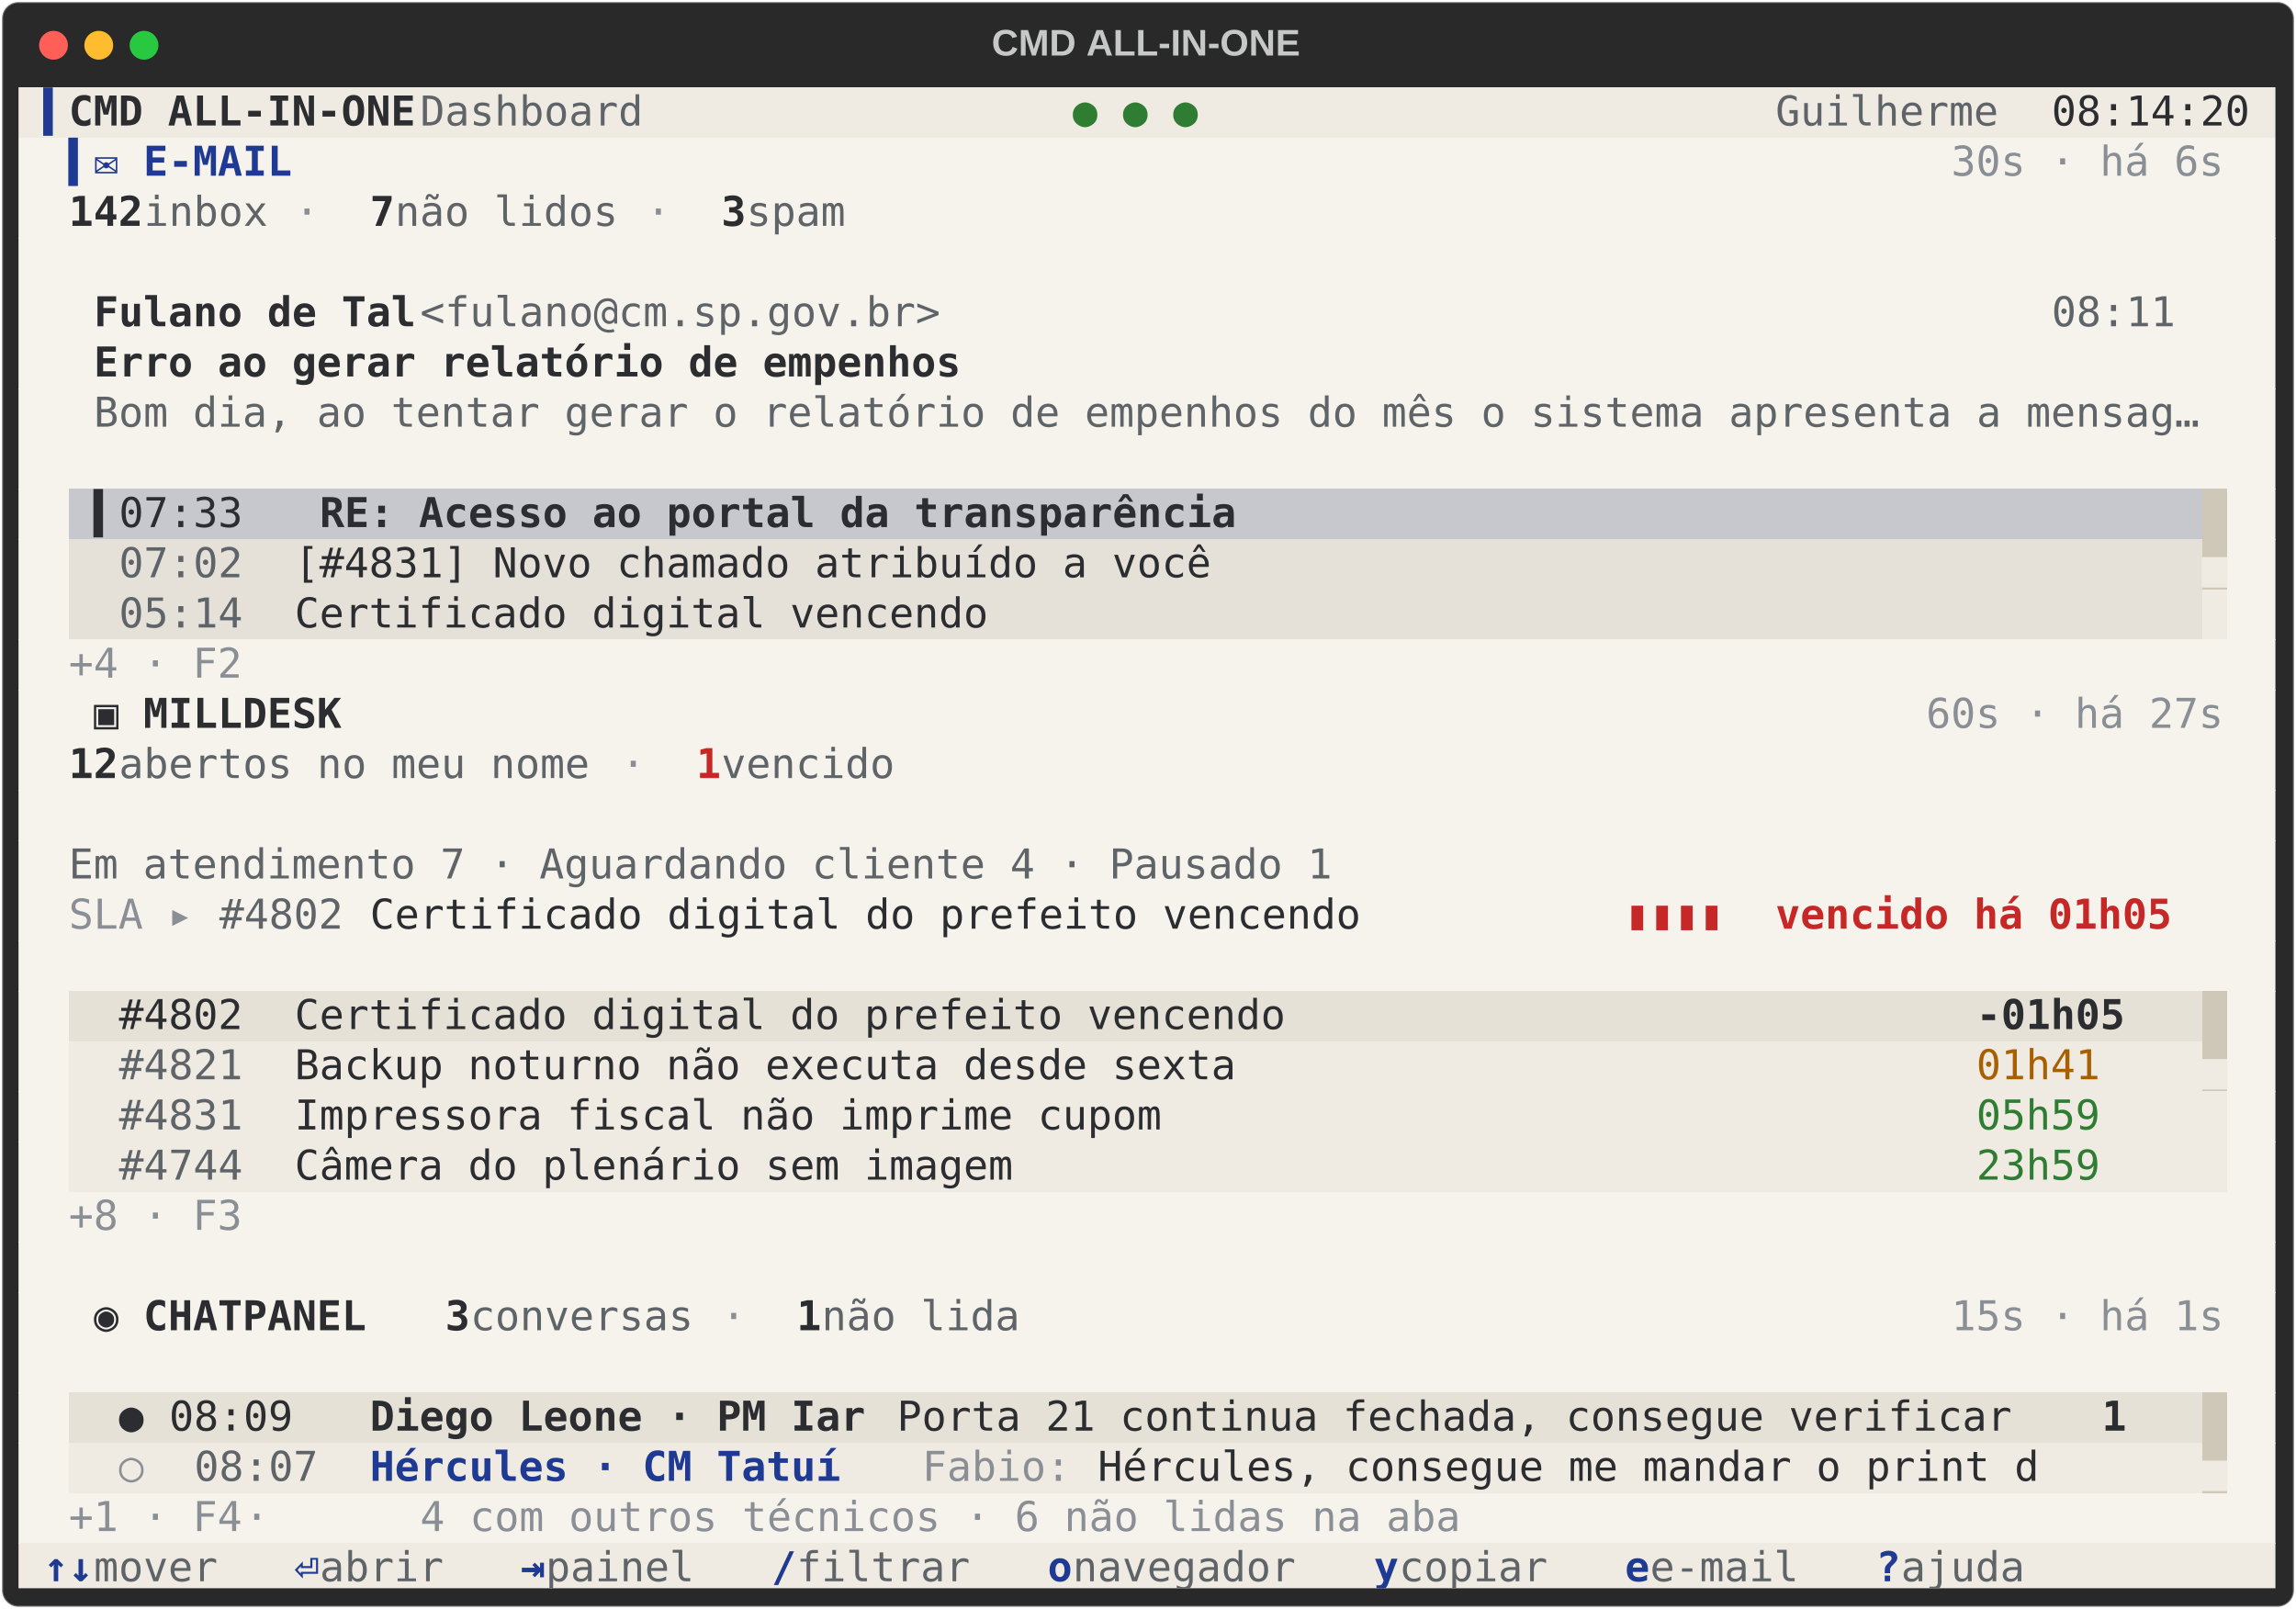
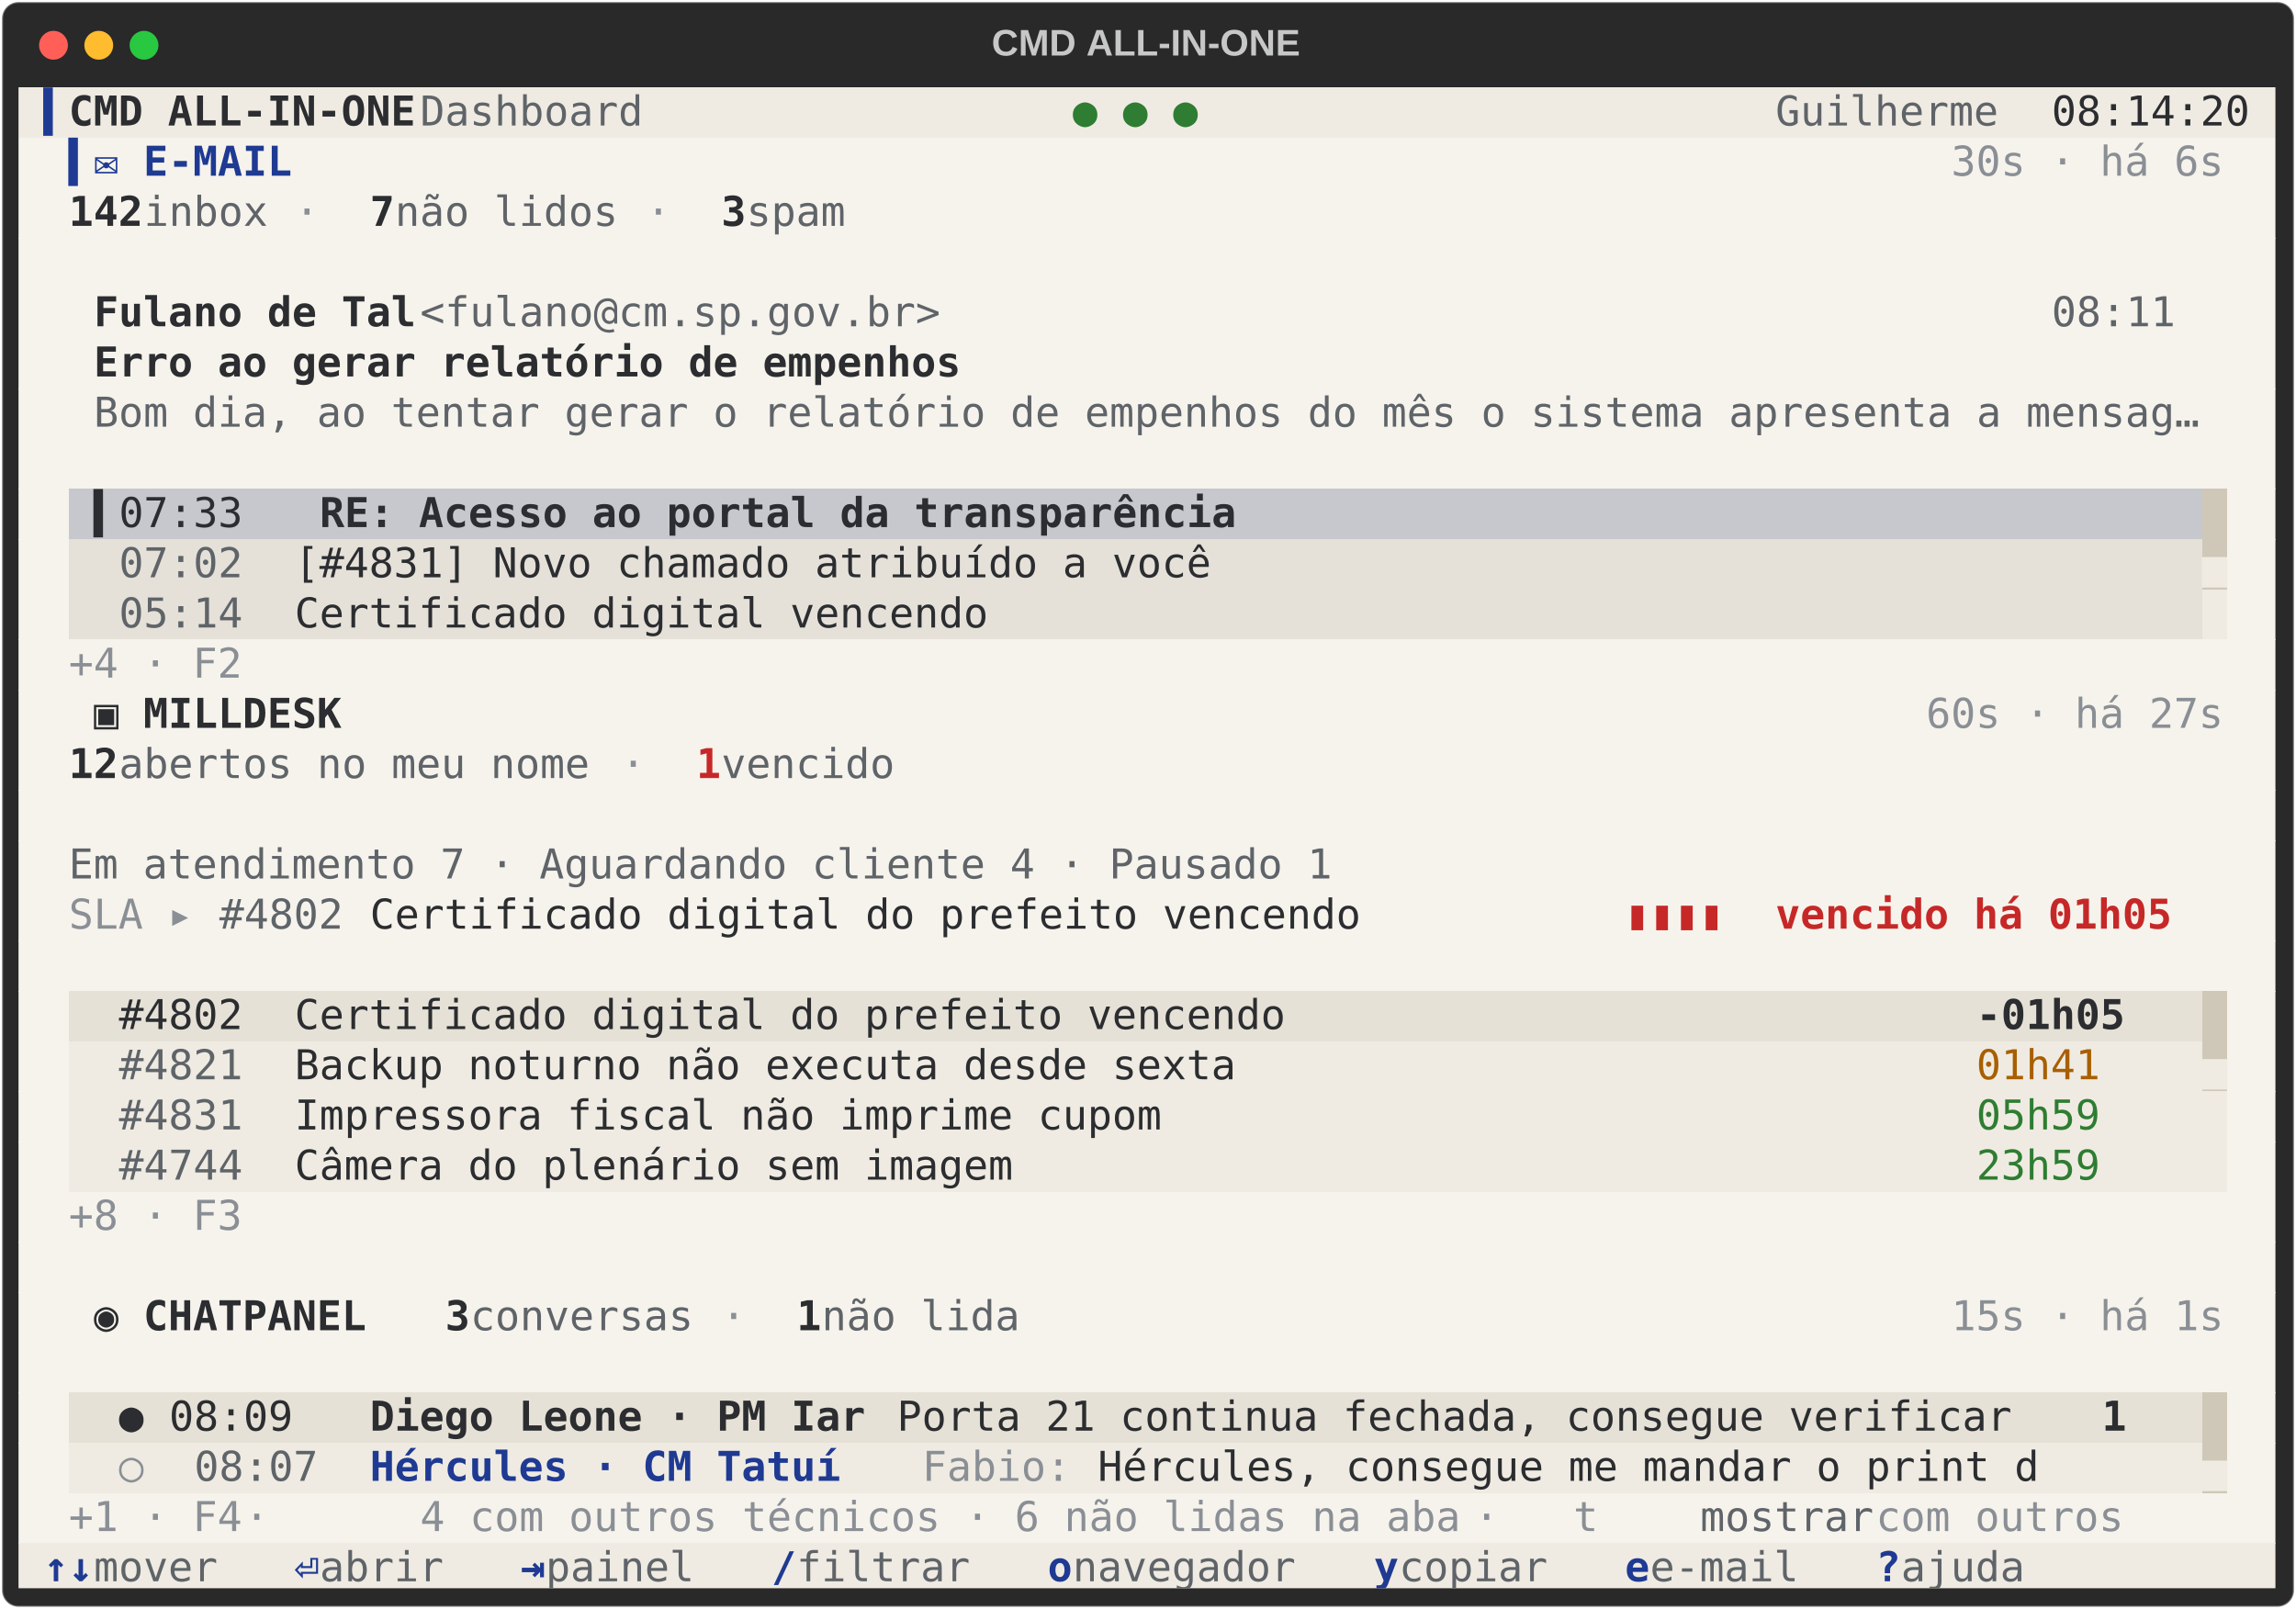
<svg xmlns="http://www.w3.org/2000/svg" class="rich-terminal" viewBox="0 0 1116 782.0">
  <style>

    @font-face {
        font-family: "Fira Code";
        src: local("FiraCode-Regular"),
                url("https://cdnjs.cloudflare.com/ajax/libs/firacode/6.2.0/woff2/FiraCode-Regular.woff2") format("woff2"),
                url("https://cdnjs.cloudflare.com/ajax/libs/firacode/6.2.0/woff/FiraCode-Regular.woff") format("woff");
        font-style: normal;
        font-weight: 400;
    }
    @font-face {
        font-family: "Fira Code";
        src: local("FiraCode-Bold"),
                url("https://cdnjs.cloudflare.com/ajax/libs/firacode/6.2.0/woff2/FiraCode-Bold.woff2") format("woff2"),
                url("https://cdnjs.cloudflare.com/ajax/libs/firacode/6.2.0/woff/FiraCode-Bold.woff") format("woff");
        font-style: bold;
        font-weight: 700;
    }

    .terminal-matrix {
        font-family: Fira Code, monospace;
        font-size: 20px;
        line-height: 24.4px;
        font-variant-east-asian: full-width;
    }

    .terminal-title {
        font-size: 18px;
        font-weight: bold;
        font-family: arial;
    }

    .terminal-r1 { fill: #c5c8c6 }
.terminal-r2 { fill: #1f3a93 }
.terminal-r3 { fill: #2b2d30;font-weight: bold }
.terminal-r4 { fill: #5f6469 }
.terminal-r5 { fill: #2e7d32 }
.terminal-r6 { fill: #2b2d30 }
.terminal-r7 { fill: #1f3a93;font-weight: bold }
.terminal-r8 { fill: #8a8f95 }
.terminal-r9 { fill: #e5e1d9 }
.terminal-r10 { fill: #efebe2 }
.terminal-r11 { fill: #c62828;font-weight: bold }
.terminal-r12 { fill: #c62828 }
.terminal-r13 { fill: #a85f00 }
    </style>
  <defs>
    <clipPath id="terminal-clip-terminal">
      <rect x="0" y="0" width="1097.0" height="731.0" />
    </clipPath>
    <clipPath id="terminal-line-0">
      <rect x="0" y="1.5" width="1098" height="24.65" />
    </clipPath>
    <clipPath id="terminal-line-1">
      <rect x="0" y="25.9" width="1098" height="24.65" />
    </clipPath>
    <clipPath id="terminal-line-2">
      <rect x="0" y="50.3" width="1098" height="24.65" />
    </clipPath>
    <clipPath id="terminal-line-3">
      <rect x="0" y="74.7" width="1098" height="24.65" />
    </clipPath>
    <clipPath id="terminal-line-4">
      <rect x="0" y="99.1" width="1098" height="24.65" />
    </clipPath>
    <clipPath id="terminal-line-5">
      <rect x="0" y="123.5" width="1098" height="24.65" />
    </clipPath>
    <clipPath id="terminal-line-6">
      <rect x="0" y="147.9" width="1098" height="24.65" />
    </clipPath>
    <clipPath id="terminal-line-7">
      <rect x="0" y="172.3" width="1098" height="24.65" />
    </clipPath>
    <clipPath id="terminal-line-8">
      <rect x="0" y="196.7" width="1098" height="24.65" />
    </clipPath>
    <clipPath id="terminal-line-9">
      <rect x="0" y="221.1" width="1098" height="24.65" />
    </clipPath>
    <clipPath id="terminal-line-10">
      <rect x="0" y="245.5" width="1098" height="24.65" />
    </clipPath>
    <clipPath id="terminal-line-11">
      <rect x="0" y="269.9" width="1098" height="24.65" />
    </clipPath>
    <clipPath id="terminal-line-12">
      <rect x="0" y="294.3" width="1098" height="24.65" />
    </clipPath>
    <clipPath id="terminal-line-13">
      <rect x="0" y="318.7" width="1098" height="24.65" />
    </clipPath>
    <clipPath id="terminal-line-14">
      <rect x="0" y="343.1" width="1098" height="24.65" />
    </clipPath>
    <clipPath id="terminal-line-15">
      <rect x="0" y="367.5" width="1098" height="24.65" />
    </clipPath>
    <clipPath id="terminal-line-16">
      <rect x="0" y="391.9" width="1098" height="24.65" />
    </clipPath>
    <clipPath id="terminal-line-17">
      <rect x="0" y="416.3" width="1098" height="24.65" />
    </clipPath>
    <clipPath id="terminal-line-18">
      <rect x="0" y="440.7" width="1098" height="24.65" />
    </clipPath>
    <clipPath id="terminal-line-19">
      <rect x="0" y="465.1" width="1098" height="24.65" />
    </clipPath>
    <clipPath id="terminal-line-20">
      <rect x="0" y="489.5" width="1098" height="24.65" />
    </clipPath>
    <clipPath id="terminal-line-21">
      <rect x="0" y="513.9" width="1098" height="24.65" />
    </clipPath>
    <clipPath id="terminal-line-22">
      <rect x="0" y="538.3" width="1098" height="24.65" />
    </clipPath>
    <clipPath id="terminal-line-23">
      <rect x="0" y="562.7" width="1098" height="24.65" />
    </clipPath>
    <clipPath id="terminal-line-24">
      <rect x="0" y="587.1" width="1098" height="24.65" />
    </clipPath>
    <clipPath id="terminal-line-25">
      <rect x="0" y="611.5" width="1098" height="24.65" />
    </clipPath>
    <clipPath id="terminal-line-26">
      <rect x="0" y="635.9" width="1098" height="24.65" />
    </clipPath>
    <clipPath id="terminal-line-27">
      <rect x="0" y="660.3" width="1098" height="24.65" />
    </clipPath>
    <clipPath id="terminal-line-28">
      <rect x="0" y="684.7" width="1098" height="24.65" />
    </clipPath>
  </defs>
  <rect fill="#292929" stroke="rgba(255,255,255,0.35)" stroke-width="1" x="1" y="1" width="1114" height="780" rx="8" />
  <text class="terminal-title" fill="#c5c8c6" text-anchor="middle" x="557" y="27">CMD ALL-IN-ONE</text>
  <g transform="translate(26,22)">
    <circle cx="0" cy="0" r="7" fill="#ff5f57" />
    <circle cx="22" cy="0" r="7" fill="#febc2e" />
    <circle cx="44" cy="0" r="7" fill="#28c840" />
  </g>
  <g transform="translate(9, 41)" clip-path="url(#terminal-clip-terminal)">
    <rect fill="#efebe2" x="0" y="1.5" width="12.2" height="24.65" shape-rendering="crispEdges" />
    <rect fill="#efebe2" x="12.2" y="1.5" width="12.2" height="24.65" shape-rendering="crispEdges" />
    <rect fill="#efebe2" x="24.4" y="1.5" width="170.8" height="24.65" shape-rendering="crispEdges" />
    <rect fill="#efebe2" x="195.2" y="1.5" width="134.2" height="24.65" shape-rendering="crispEdges" />
    <rect fill="#efebe2" x="329.4" y="1.5" width="183" height="24.65" shape-rendering="crispEdges" />
    <rect fill="#efebe2" x="512.4" y="1.5" width="12.2" height="24.65" shape-rendering="crispEdges" />
    <rect fill="#efebe2" x="524.6" y="1.5" width="12.2" height="24.65" shape-rendering="crispEdges" />
    <rect fill="#efebe2" x="536.8" y="1.5" width="12.2" height="24.65" shape-rendering="crispEdges" />
    <rect fill="#efebe2" x="549" y="1.5" width="12.2" height="24.65" shape-rendering="crispEdges" />
    <rect fill="#efebe2" x="561.2" y="1.5" width="12.2" height="24.65" shape-rendering="crispEdges" />
    <rect fill="#efebe2" x="573.4" y="1.5" width="280.6" height="24.65" shape-rendering="crispEdges" />
    <rect fill="#efebe2" x="854" y="1.5" width="109.8" height="24.65" shape-rendering="crispEdges" />
    <rect fill="#efebe2" x="963.8" y="1.5" width="24.4" height="24.65" shape-rendering="crispEdges" />
    <rect fill="#efebe2" x="988.2" y="1.5" width="97.6" height="24.65" shape-rendering="crispEdges" />
    <rect fill="#efebe2" x="1085.8" y="1.5" width="12.2" height="24.65" shape-rendering="crispEdges" />
    <rect fill="#f6f3ec" x="0" y="25.9" width="24.4" height="24.65" shape-rendering="crispEdges" />
    <rect fill="#f6f3ec" x="24.4" y="25.9" width="12.2" height="24.65" shape-rendering="crispEdges" />
    <rect fill="#f6f3ec" x="36.6" y="25.9" width="97.6" height="24.65" shape-rendering="crispEdges" />
    <rect fill="#f6f3ec" x="134.2" y="25.9" width="805.2" height="24.65" shape-rendering="crispEdges" />
    <rect fill="#f6f3ec" x="939.4" y="25.9" width="134.2" height="24.65" shape-rendering="crispEdges" />
    <rect fill="#f6f3ec" x="1073.6" y="25.9" width="24.4" height="24.65" shape-rendering="crispEdges" />
    <rect fill="#f6f3ec" x="0" y="50.3" width="24.4" height="24.65" shape-rendering="crispEdges" />
    <rect fill="#f6f3ec" x="24.4" y="50.3" width="36.6" height="24.65" shape-rendering="crispEdges" />
    <rect fill="#f6f3ec" x="61" y="50.3" width="73.2" height="24.65" shape-rendering="crispEdges" />
    <rect fill="#f6f3ec" x="134.2" y="50.3" width="36.6" height="24.65" shape-rendering="crispEdges" />
    <rect fill="#f6f3ec" x="170.8" y="50.3" width="12.2" height="24.65" shape-rendering="crispEdges" />
    <rect fill="#f6f3ec" x="183" y="50.3" width="122" height="24.65" shape-rendering="crispEdges" />
    <rect fill="#f6f3ec" x="305" y="50.3" width="36.6" height="24.65" shape-rendering="crispEdges" />
    <rect fill="#f6f3ec" x="341.6" y="50.3" width="12.2" height="24.65" shape-rendering="crispEdges" />
    <rect fill="#f6f3ec" x="353.8" y="50.3" width="61" height="24.65" shape-rendering="crispEdges" />
    <rect fill="#f6f3ec" x="414.8" y="50.3" width="683.2" height="24.65" shape-rendering="crispEdges" />
    <rect fill="#f6f3ec" x="0" y="74.7" width="1098" height="24.65" shape-rendering="crispEdges" />
    <rect fill="#f6f3ec" x="0" y="99.1" width="24.4" height="24.65" shape-rendering="crispEdges" />
    <rect fill="#f6f3ec" x="24.4" y="99.1" width="12.2" height="24.65" shape-rendering="crispEdges" />
    <rect fill="#f6f3ec" x="36.6" y="99.1" width="158.6" height="24.65" shape-rendering="crispEdges" />
    <rect fill="#f6f3ec" x="195.2" y="99.1" width="268.4" height="24.65" shape-rendering="crispEdges" />
    <rect fill="#f6f3ec" x="463.6" y="99.1" width="524.6" height="24.65" shape-rendering="crispEdges" />
    <rect fill="#f6f3ec" x="988.2" y="99.1" width="61" height="24.65" shape-rendering="crispEdges" />
    <rect fill="#f6f3ec" x="1049.2" y="99.1" width="48.8" height="24.65" shape-rendering="crispEdges" />
    <rect fill="#f6f3ec" x="0" y="123.5" width="24.4" height="24.65" shape-rendering="crispEdges" />
    <rect fill="#f6f3ec" x="24.4" y="123.5" width="12.2" height="24.65" shape-rendering="crispEdges" />
    <rect fill="#f6f3ec" x="36.6" y="123.5" width="427" height="24.65" shape-rendering="crispEdges" />
    <rect fill="#f6f3ec" x="463.6" y="123.5" width="634.4" height="24.65" shape-rendering="crispEdges" />
    <rect fill="#f6f3ec" x="0" y="147.9" width="24.4" height="24.65" shape-rendering="crispEdges" />
    <rect fill="#f6f3ec" x="24.4" y="147.9" width="12.2" height="24.65" shape-rendering="crispEdges" />
    <rect fill="#f6f3ec" x="36.6" y="147.9" width="1037" height="24.65" shape-rendering="crispEdges" />
    <rect fill="#f6f3ec" x="1073.6" y="147.9" width="24.4" height="24.65" shape-rendering="crispEdges" />
    <rect fill="#f6f3ec" x="0" y="172.3" width="1098" height="24.65" shape-rendering="crispEdges" />
    <rect fill="#f6f3ec" x="0" y="196.7" width="24.4" height="24.65" shape-rendering="crispEdges" />
    <rect fill="#c7c7ce" x="24.4" y="196.7" width="12.2" height="24.65" shape-rendering="crispEdges" />
    <rect fill="#c7c7ce" x="36.6" y="196.7" width="12.2" height="24.65" shape-rendering="crispEdges" />
    <rect fill="#c7c7ce" x="48.8" y="196.7" width="85.4" height="24.65" shape-rendering="crispEdges" />
    <rect fill="#c7c7ce" x="134.2" y="196.7" width="12.2" height="24.65" shape-rendering="crispEdges" />
    <rect fill="#c7c7ce" x="146.4" y="196.7" width="451.4" height="24.65" shape-rendering="crispEdges" />
    <rect fill="#c7c7ce" x="597.8" y="196.7" width="463.6" height="24.65" shape-rendering="crispEdges" />
    <rect fill="#cfc8b8" x="1061.4" y="196.7" width="12.2" height="24.65" shape-rendering="crispEdges" />
    <rect fill="#f6f3ec" x="1073.6" y="196.7" width="24.4" height="24.65" shape-rendering="crispEdges" />
    <rect fill="#f6f3ec" x="0" y="221.1" width="24.4" height="24.65" shape-rendering="crispEdges" />
    <rect fill="#e5e1d9" x="24.4" y="221.1" width="12.2" height="24.65" shape-rendering="crispEdges" />
    <rect fill="#e5e1d9" x="36.6" y="221.1" width="12.2" height="24.65" shape-rendering="crispEdges" />
    <rect fill="#e5e1d9" x="48.8" y="221.1" width="61" height="24.65" shape-rendering="crispEdges" />
    <rect fill="#e5e1d9" x="109.8" y="221.1" width="24.4" height="24.65" shape-rendering="crispEdges" />
    <rect fill="#e5e1d9" x="134.2" y="221.1" width="927.2" height="24.65" shape-rendering="crispEdges" />
    <rect fill="#cfc8b8" x="1061.4" y="221.1" width="12.2" height="24.65" shape-rendering="crispEdges" />
    <rect fill="#f6f3ec" x="1073.6" y="221.1" width="24.4" height="24.65" shape-rendering="crispEdges" />
    <rect fill="#f6f3ec" x="0" y="245.5" width="24.4" height="24.65" shape-rendering="crispEdges" />
    <rect fill="#e5e1d9" x="24.4" y="245.5" width="12.2" height="24.65" shape-rendering="crispEdges" />
    <rect fill="#e5e1d9" x="36.6" y="245.5" width="12.2" height="24.65" shape-rendering="crispEdges" />
    <rect fill="#e5e1d9" x="48.8" y="245.5" width="61" height="24.65" shape-rendering="crispEdges" />
    <rect fill="#e5e1d9" x="109.8" y="245.5" width="24.4" height="24.65" shape-rendering="crispEdges" />
    <rect fill="#e5e1d9" x="134.2" y="245.5" width="927.2" height="24.65" shape-rendering="crispEdges" />
    <rect fill="#efebe2" x="1061.4" y="245.5" width="12.2" height="24.65" shape-rendering="crispEdges" />
    <rect fill="#f6f3ec" x="1073.6" y="245.5" width="24.4" height="24.65" shape-rendering="crispEdges" />
    <rect fill="#f6f3ec" x="0" y="269.9" width="24.4" height="24.65" shape-rendering="crispEdges" />
    <rect fill="#f6f3ec" x="24.4" y="269.9" width="85.4" height="24.65" shape-rendering="crispEdges" />
    <rect fill="#f6f3ec" x="109.8" y="269.9" width="988.2" height="24.65" shape-rendering="crispEdges" />
    <rect fill="#f6f3ec" x="0" y="294.3" width="24.4" height="24.65" shape-rendering="crispEdges" />
    <rect fill="#f6f3ec" x="24.4" y="294.3" width="12.2" height="24.65" shape-rendering="crispEdges" />
    <rect fill="#f6f3ec" x="36.6" y="294.3" width="122" height="24.65" shape-rendering="crispEdges" />
    <rect fill="#f6f3ec" x="158.6" y="294.3" width="768.6" height="24.65" shape-rendering="crispEdges" />
    <rect fill="#f6f3ec" x="927.2" y="294.3" width="146.4" height="24.65" shape-rendering="crispEdges" />
    <rect fill="#f6f3ec" x="1073.6" y="294.3" width="24.4" height="24.65" shape-rendering="crispEdges" />
    <rect fill="#f6f3ec" x="0" y="318.7" width="24.4" height="24.65" shape-rendering="crispEdges" />
    <rect fill="#f6f3ec" x="24.4" y="318.7" width="24.4" height="24.65" shape-rendering="crispEdges" />
    <rect fill="#f6f3ec" x="48.8" y="318.7" width="244" height="24.65" shape-rendering="crispEdges" />
    <rect fill="#f6f3ec" x="292.8" y="318.7" width="36.6" height="24.65" shape-rendering="crispEdges" />
    <rect fill="#f6f3ec" x="329.4" y="318.7" width="12.2" height="24.65" shape-rendering="crispEdges" />
    <rect fill="#f6f3ec" x="341.6" y="318.7" width="97.6" height="24.65" shape-rendering="crispEdges" />
    <rect fill="#f6f3ec" x="439.2" y="318.7" width="658.8" height="24.65" shape-rendering="crispEdges" />
    <rect fill="#f6f3ec" x="0" y="343.1" width="1098" height="24.65" shape-rendering="crispEdges" />
    <rect fill="#f6f3ec" x="0" y="367.5" width="24.4" height="24.65" shape-rendering="crispEdges" />
    <rect fill="#f6f3ec" x="24.4" y="367.5" width="622.2" height="24.65" shape-rendering="crispEdges" />
    <rect fill="#f6f3ec" x="646.6" y="367.5" width="451.4" height="24.65" shape-rendering="crispEdges" />
    <rect fill="#f6f3ec" x="0" y="391.9" width="24.4" height="24.65" shape-rendering="crispEdges" />
    <rect fill="#f6f3ec" x="24.4" y="391.9" width="73.2" height="24.65" shape-rendering="crispEdges" />
    <rect fill="#f6f3ec" x="97.6" y="391.9" width="73.2" height="24.65" shape-rendering="crispEdges" />
    <rect fill="#f6f3ec" x="170.8" y="391.9" width="488" height="24.65" shape-rendering="crispEdges" />
    <rect fill="#f6f3ec" x="658.8" y="391.9" width="122" height="24.65" shape-rendering="crispEdges" />
    <rect fill="#f6f3ec" x="780.8" y="391.9" width="48.8" height="24.65" shape-rendering="crispEdges" />
    <rect fill="#f6f3ec" x="829.6" y="391.9" width="24.4" height="24.65" shape-rendering="crispEdges" />
    <rect fill="#f6f3ec" x="854" y="391.9" width="195.2" height="24.65" shape-rendering="crispEdges" />
    <rect fill="#f6f3ec" x="1049.2" y="391.9" width="48.8" height="24.65" shape-rendering="crispEdges" />
    <rect fill="#f6f3ec" x="0" y="416.3" width="1098" height="24.65" shape-rendering="crispEdges" />
    <rect fill="#f6f3ec" x="0" y="440.7" width="24.4" height="24.65" shape-rendering="crispEdges" />
    <rect fill="#e6e1d6" x="24.4" y="440.7" width="12.2" height="24.65" shape-rendering="crispEdges" />
    <rect fill="#e6e1d6" x="36.6" y="440.7" width="12.2" height="24.65" shape-rendering="crispEdges" />
    <rect fill="#e6e1d6" x="48.8" y="440.7" width="85.4" height="24.65" shape-rendering="crispEdges" />
    <rect fill="#e6e1d6" x="134.2" y="440.7" width="805.2" height="24.65" shape-rendering="crispEdges" />
    <rect fill="#e6e1d6" x="939.4" y="440.7" width="12.2" height="24.65" shape-rendering="crispEdges" />
    <rect fill="#e6e1d6" x="951.6" y="440.7" width="73.2" height="24.65" shape-rendering="crispEdges" />
    <rect fill="#e6e1d6" x="1024.8" y="440.7" width="36.6" height="24.65" shape-rendering="crispEdges" />
    <rect fill="#cfc8b8" x="1061.4" y="440.7" width="12.2" height="24.65" shape-rendering="crispEdges" />
    <rect fill="#f6f3ec" x="1073.6" y="440.7" width="24.4" height="24.65" shape-rendering="crispEdges" />
    <rect fill="#f6f3ec" x="0" y="465.1" width="24.4" height="24.65" shape-rendering="crispEdges" />
    <rect fill="#efebe2" x="24.4" y="465.1" width="12.2" height="24.65" shape-rendering="crispEdges" />
    <rect fill="#efebe2" x="36.6" y="465.1" width="12.2" height="24.65" shape-rendering="crispEdges" />
    <rect fill="#efebe2" x="48.8" y="465.1" width="61" height="24.65" shape-rendering="crispEdges" />
    <rect fill="#efebe2" x="109.8" y="465.1" width="24.4" height="24.65" shape-rendering="crispEdges" />
    <rect fill="#efebe2" x="134.2" y="465.1" width="805.2" height="24.65" shape-rendering="crispEdges" />
    <rect fill="#efebe2" x="939.4" y="465.1" width="12.2" height="24.65" shape-rendering="crispEdges" />
    <rect fill="#efebe2" x="951.6" y="465.1" width="61" height="24.65" shape-rendering="crispEdges" />
    <rect fill="#efebe2" x="1012.6" y="465.1" width="48.8" height="24.65" shape-rendering="crispEdges" />
    <rect fill="#cfc8b8" x="1061.4" y="465.1" width="12.2" height="24.65" shape-rendering="crispEdges" />
    <rect fill="#f6f3ec" x="1073.6" y="465.1" width="24.4" height="24.65" shape-rendering="crispEdges" />
    <rect fill="#f6f3ec" x="0" y="489.5" width="24.4" height="24.65" shape-rendering="crispEdges" />
    <rect fill="#efebe2" x="24.4" y="489.5" width="12.2" height="24.65" shape-rendering="crispEdges" />
    <rect fill="#efebe2" x="36.6" y="489.5" width="12.2" height="24.65" shape-rendering="crispEdges" />
    <rect fill="#efebe2" x="48.8" y="489.5" width="61" height="24.65" shape-rendering="crispEdges" />
    <rect fill="#efebe2" x="109.8" y="489.5" width="24.4" height="24.65" shape-rendering="crispEdges" />
    <rect fill="#efebe2" x="134.2" y="489.5" width="805.2" height="24.65" shape-rendering="crispEdges" />
    <rect fill="#efebe2" x="939.4" y="489.5" width="12.2" height="24.65" shape-rendering="crispEdges" />
    <rect fill="#efebe2" x="951.6" y="489.5" width="61" height="24.65" shape-rendering="crispEdges" />
    <rect fill="#efebe2" x="1012.6" y="489.5" width="48.8" height="24.65" shape-rendering="crispEdges" />
    <rect fill="#efebe2" x="1061.4" y="489.5" width="12.2" height="24.65" shape-rendering="crispEdges" />
    <rect fill="#f6f3ec" x="1073.6" y="489.5" width="24.4" height="24.65" shape-rendering="crispEdges" />
    <rect fill="#f6f3ec" x="0" y="513.9" width="24.4" height="24.65" shape-rendering="crispEdges" />
    <rect fill="#efebe2" x="24.4" y="513.9" width="12.2" height="24.65" shape-rendering="crispEdges" />
    <rect fill="#efebe2" x="36.6" y="513.9" width="12.2" height="24.65" shape-rendering="crispEdges" />
    <rect fill="#efebe2" x="48.8" y="513.9" width="61" height="24.65" shape-rendering="crispEdges" />
    <rect fill="#efebe2" x="109.8" y="513.9" width="24.4" height="24.65" shape-rendering="crispEdges" />
    <rect fill="#efebe2" x="134.2" y="513.9" width="805.2" height="24.65" shape-rendering="crispEdges" />
    <rect fill="#efebe2" x="939.4" y="513.9" width="12.2" height="24.65" shape-rendering="crispEdges" />
    <rect fill="#efebe2" x="951.6" y="513.9" width="61" height="24.65" shape-rendering="crispEdges" />
    <rect fill="#efebe2" x="1012.6" y="513.9" width="48.8" height="24.65" shape-rendering="crispEdges" />
    <rect fill="#efebe2" x="1061.4" y="513.9" width="12.2" height="24.65" shape-rendering="crispEdges" />
    <rect fill="#f6f3ec" x="1073.6" y="513.9" width="24.4" height="24.65" shape-rendering="crispEdges" />
    <rect fill="#f6f3ec" x="0" y="538.3" width="24.4" height="24.65" shape-rendering="crispEdges" />
    <rect fill="#f6f3ec" x="24.4" y="538.3" width="85.4" height="24.65" shape-rendering="crispEdges" />
    <rect fill="#f6f3ec" x="109.8" y="538.3" width="988.2" height="24.65" shape-rendering="crispEdges" />
    <rect fill="#f6f3ec" x="0" y="562.7" width="1098" height="24.65" shape-rendering="crispEdges" />
    <rect fill="#f6f3ec" x="0" y="587.1" width="24.4" height="24.65" shape-rendering="crispEdges" />
    <rect fill="#f6f3ec" x="24.4" y="587.1" width="12.2" height="24.65" shape-rendering="crispEdges" />
    <rect fill="#f6f3ec" x="36.6" y="587.1" width="134.2" height="24.65" shape-rendering="crispEdges" />
    <rect fill="#f6f3ec" x="170.8" y="587.1" width="36.6" height="24.65" shape-rendering="crispEdges" />
    <rect fill="#f6f3ec" x="207.4" y="587.1" width="12.2" height="24.65" shape-rendering="crispEdges" />
    <rect fill="#f6f3ec" x="219.6" y="587.1" width="122" height="24.65" shape-rendering="crispEdges" />
    <rect fill="#f6f3ec" x="341.6" y="587.1" width="36.6" height="24.65" shape-rendering="crispEdges" />
    <rect fill="#f6f3ec" x="378.2" y="587.1" width="12.2" height="24.65" shape-rendering="crispEdges" />
    <rect fill="#f6f3ec" x="390.4" y="587.1" width="109.8" height="24.65" shape-rendering="crispEdges" />
    <rect fill="#f6f3ec" x="500.2" y="587.1" width="439.2" height="24.65" shape-rendering="crispEdges" />
    <rect fill="#f6f3ec" x="939.4" y="587.1" width="134.2" height="24.65" shape-rendering="crispEdges" />
    <rect fill="#f6f3ec" x="1073.6" y="587.1" width="24.4" height="24.65" shape-rendering="crispEdges" />
    <rect fill="#f6f3ec" x="0" y="611.5" width="1098" height="24.65" shape-rendering="crispEdges" />
    <rect fill="#f6f3ec" x="0" y="635.9" width="24.4" height="24.65" shape-rendering="crispEdges" />
    <rect fill="#e6e1d6" x="24.4" y="635.9" width="12.2" height="24.65" shape-rendering="crispEdges" />
    <rect fill="#e6e1d6" x="36.6" y="635.9" width="12.2" height="24.65" shape-rendering="crispEdges" />
    <rect fill="#e6e1d6" x="48.8" y="635.9" width="24.4" height="24.65" shape-rendering="crispEdges" />
    <rect fill="#e6e1d6" x="73.2" y="635.9" width="85.4" height="24.65" shape-rendering="crispEdges" />
    <rect fill="#e6e1d6" x="158.6" y="635.9" width="12.2" height="24.65" shape-rendering="crispEdges" />
    <rect fill="#e6e1d6" x="170.8" y="635.9" width="244" height="24.65" shape-rendering="crispEdges" />
    <rect fill="#e6e1d6" x="414.8" y="635.9" width="12.2" height="24.65" shape-rendering="crispEdges" />
    <rect fill="#e6e1d6" x="427" y="635.9" width="573.4" height="24.65" shape-rendering="crispEdges" />
    <rect fill="#e6e1d6" x="1000.4" y="635.9" width="12.2" height="24.65" shape-rendering="crispEdges" />
    <rect fill="#e6e1d6" x="1012.6" y="635.9" width="12.2" height="24.65" shape-rendering="crispEdges" />
    <rect fill="#e6e1d6" x="1024.8" y="635.9" width="36.6" height="24.65" shape-rendering="crispEdges" />
    <rect fill="#cfc8b8" x="1061.4" y="635.9" width="12.2" height="24.65" shape-rendering="crispEdges" />
    <rect fill="#f6f3ec" x="1073.6" y="635.9" width="24.4" height="24.65" shape-rendering="crispEdges" />
    <rect fill="#f6f3ec" x="0" y="660.3" width="24.4" height="24.65" shape-rendering="crispEdges" />
    <rect fill="#efebe2" x="24.4" y="660.3" width="12.2" height="24.65" shape-rendering="crispEdges" />
    <rect fill="#efebe2" x="36.6" y="660.3" width="12.2" height="24.65" shape-rendering="crispEdges" />
    <rect fill="#efebe2" x="48.8" y="660.3" width="12.2" height="24.65" shape-rendering="crispEdges" />
    <rect fill="#efebe2" x="61" y="660.3" width="12.2" height="24.65" shape-rendering="crispEdges" />
    <rect fill="#efebe2" x="73.2" y="660.3" width="12.2" height="24.65" shape-rendering="crispEdges" />
    <rect fill="#efebe2" x="85.4" y="660.3" width="61" height="24.65" shape-rendering="crispEdges" />
    <rect fill="#efebe2" x="146.4" y="660.3" width="12.2" height="24.65" shape-rendering="crispEdges" />
    <rect fill="#efebe2" x="158.6" y="660.3" width="12.2" height="24.65" shape-rendering="crispEdges" />
    <rect fill="#efebe2" x="170.8" y="660.3" width="244" height="24.65" shape-rendering="crispEdges" />
    <rect fill="#efebe2" x="414.8" y="660.3" width="12.2" height="24.65" shape-rendering="crispEdges" />
    <rect fill="#efebe2" x="427" y="660.3" width="12.2" height="24.65" shape-rendering="crispEdges" />
    <rect fill="#efebe2" x="439.2" y="660.3" width="85.4" height="24.65" shape-rendering="crispEdges" />
    <rect fill="#efebe2" x="524.6" y="660.3" width="475.8" height="24.65" shape-rendering="crispEdges" />
    <rect fill="#efebe2" x="1000.4" y="660.3" width="61" height="24.65" shape-rendering="crispEdges" />
    <rect fill="#cfc8b8" x="1061.4" y="660.3" width="12.2" height="24.65" shape-rendering="crispEdges" />
    <rect fill="#f6f3ec" x="1073.6" y="660.3" width="24.4" height="24.65" shape-rendering="crispEdges" />
    <rect fill="#f6f3ec" x="0" y="684.7" width="24.4" height="24.65" shape-rendering="crispEdges" />
    <rect fill="#f6f3ec" x="24.4" y="684.7" width="85.4" height="24.65" shape-rendering="crispEdges" />
    <rect fill="#f6f3ec" x="109.8" y="684.7" width="85.4" height="24.65" shape-rendering="crispEdges" />
    <rect fill="#f6f3ec" x="195.2" y="684.7" width="512.4" height="24.65" shape-rendering="crispEdges" />
-     <rect fill="#f6f3ec" x="707.6" y="684.7" width="390.4" height="24.65" shape-rendering="crispEdges" />
+     <rect fill="#f6f3ec" x="707.6" y="684.7" width="109.8" height="24.65" shape-rendering="crispEdges" />
+     <rect fill="#f6f3ec" x="817.4" y="684.7" width="85.4" height="24.65" shape-rendering="crispEdges" />
+     <rect fill="#f6f3ec" x="902.8" y="684.7" width="134.2" height="24.65" shape-rendering="crispEdges" />
+     <rect fill="#f6f3ec" x="1037" y="684.7" width="61" height="24.65" shape-rendering="crispEdges" />
    <rect fill="#efebe2" x="0" y="709.1" width="12.2" height="24.65" shape-rendering="crispEdges" />
    <rect fill="#efebe2" x="12.2" y="709.1" width="24.4" height="24.65" shape-rendering="crispEdges" />
    <rect fill="#efebe2" x="36.6" y="709.1" width="73.2" height="24.65" shape-rendering="crispEdges" />
    <rect fill="#efebe2" x="109.8" y="709.1" width="24.4" height="24.65" shape-rendering="crispEdges" />
    <rect fill="#efebe2" x="134.2" y="709.1" width="12.2" height="24.65" shape-rendering="crispEdges" />
    <rect fill="#efebe2" x="146.4" y="709.1" width="73.2" height="24.65" shape-rendering="crispEdges" />
    <rect fill="#efebe2" x="219.6" y="709.1" width="24.4" height="24.65" shape-rendering="crispEdges" />
    <rect fill="#efebe2" x="244" y="709.1" width="12.2" height="24.65" shape-rendering="crispEdges" />
    <rect fill="#efebe2" x="256.2" y="709.1" width="85.4" height="24.65" shape-rendering="crispEdges" />
    <rect fill="#efebe2" x="341.6" y="709.1" width="24.4" height="24.65" shape-rendering="crispEdges" />
    <rect fill="#efebe2" x="366" y="709.1" width="12.2" height="24.65" shape-rendering="crispEdges" />
    <rect fill="#efebe2" x="378.2" y="709.1" width="97.6" height="24.65" shape-rendering="crispEdges" />
    <rect fill="#efebe2" x="475.8" y="709.1" width="24.4" height="24.65" shape-rendering="crispEdges" />
    <rect fill="#efebe2" x="500.2" y="709.1" width="12.2" height="24.65" shape-rendering="crispEdges" />
    <rect fill="#efebe2" x="512.4" y="709.1" width="122" height="24.65" shape-rendering="crispEdges" />
    <rect fill="#efebe2" x="634.4" y="709.1" width="24.4" height="24.65" shape-rendering="crispEdges" />
    <rect fill="#efebe2" x="658.8" y="709.1" width="12.2" height="24.65" shape-rendering="crispEdges" />
    <rect fill="#efebe2" x="671" y="709.1" width="85.4" height="24.65" shape-rendering="crispEdges" />
    <rect fill="#efebe2" x="756.4" y="709.1" width="24.4" height="24.65" shape-rendering="crispEdges" />
    <rect fill="#efebe2" x="780.8" y="709.1" width="12.2" height="24.65" shape-rendering="crispEdges" />
    <rect fill="#efebe2" x="793" y="709.1" width="85.4" height="24.65" shape-rendering="crispEdges" />
    <rect fill="#efebe2" x="878.4" y="709.1" width="24.4" height="24.65" shape-rendering="crispEdges" />
    <rect fill="#efebe2" x="902.8" y="709.1" width="12.2" height="24.65" shape-rendering="crispEdges" />
    <rect fill="#efebe2" x="915" y="709.1" width="73.2" height="24.65" shape-rendering="crispEdges" />
    <rect fill="#efebe2" x="988.2" y="709.1" width="109.8" height="24.65" shape-rendering="crispEdges" />
    <g class="terminal-matrix">
      <text class="terminal-r2" x="12.2" y="20" textLength="12.2" clip-path="url(#terminal-line-0)">▍</text>
      <text class="terminal-r3" x="24.4" y="20" textLength="170.8" clip-path="url(#terminal-line-0)">CMD ALL-IN-ONE</text>
      <text class="terminal-r4" x="195.2" y="20" textLength="134.2" clip-path="url(#terminal-line-0)">  Dashboard</text>
      <text class="terminal-r5" x="512.4" y="20" textLength="12.2" clip-path="url(#terminal-line-0)">●</text>
      <text class="terminal-r5" x="536.8" y="20" textLength="12.2" clip-path="url(#terminal-line-0)">●</text>
      <text class="terminal-r5" x="561.2" y="20" textLength="12.2" clip-path="url(#terminal-line-0)">●</text>
      <text class="terminal-r4" x="854" y="20" textLength="109.8" clip-path="url(#terminal-line-0)">Guilherme</text>
      <text class="terminal-r6" x="988.2" y="20" textLength="97.6" clip-path="url(#terminal-line-0)">08:14:20</text>
      <text class="terminal-r1" x="1098" y="20" textLength="12.2" clip-path="url(#terminal-line-0)">
</text>
      <text class="terminal-r2" x="24.4" y="44.4" textLength="12.2" clip-path="url(#terminal-line-1)">▍</text>
      <text class="terminal-r7" x="36.6" y="44.4" textLength="97.6" clip-path="url(#terminal-line-1)">✉ E-MAIL</text>
      <text class="terminal-r8" x="939.4" y="44.4" textLength="134.2" clip-path="url(#terminal-line-1)">30s · há 6s</text>
      <text class="terminal-r1" x="1098" y="44.4" textLength="12.2" clip-path="url(#terminal-line-1)">
</text>
      <text class="terminal-r3" x="24.4" y="68.8" textLength="36.6" clip-path="url(#terminal-line-2)">142</text>
      <text class="terminal-r4" x="61" y="68.8" textLength="73.2" clip-path="url(#terminal-line-2)"> inbox</text>
      <text class="terminal-r8" x="134.2" y="68.8" textLength="36.6" clip-path="url(#terminal-line-2)"> · </text>
      <text class="terminal-r3" x="170.8" y="68.8" textLength="12.2" clip-path="url(#terminal-line-2)">7</text>
      <text class="terminal-r4" x="183" y="68.8" textLength="122" clip-path="url(#terminal-line-2)"> não lidos</text>
      <text class="terminal-r8" x="305" y="68.8" textLength="36.6" clip-path="url(#terminal-line-2)"> · </text>
      <text class="terminal-r3" x="341.6" y="68.8" textLength="12.2" clip-path="url(#terminal-line-2)">3</text>
      <text class="terminal-r4" x="353.8" y="68.8" textLength="61" clip-path="url(#terminal-line-2)"> spam</text>
      <text class="terminal-r1" x="1098" y="68.8" textLength="12.2" clip-path="url(#terminal-line-2)">
</text>
      <text class="terminal-r1" x="1098" y="93.2" textLength="12.2" clip-path="url(#terminal-line-3)">
</text>
      <text class="terminal-r3" x="36.6" y="117.6" textLength="158.6" clip-path="url(#terminal-line-4)">Fulano de Tal</text>
      <text class="terminal-r4" x="195.2" y="117.6" textLength="268.4" clip-path="url(#terminal-line-4)"> &lt;fulano@cm.sp.gov.br&gt;</text>
      <text class="terminal-r4" x="988.2" y="117.6" textLength="61" clip-path="url(#terminal-line-4)">08:11</text>
      <text class="terminal-r1" x="1098" y="117.6" textLength="12.2" clip-path="url(#terminal-line-4)">
</text>
      <text class="terminal-r3" x="36.6" y="142" textLength="427" clip-path="url(#terminal-line-5)">Erro ao gerar relatório de empenhos</text>
      <text class="terminal-r1" x="1098" y="142" textLength="12.2" clip-path="url(#terminal-line-5)">
</text>
      <text class="terminal-r4" x="36.6" y="166.4" textLength="1037" clip-path="url(#terminal-line-6)">Bom dia, ao tentar gerar o relatório de empenhos do mês o sistema apresenta a mensag…</text>
      <text class="terminal-r1" x="1098" y="166.4" textLength="12.2" clip-path="url(#terminal-line-6)">
</text>
      <text class="terminal-r1" x="1098" y="190.8" textLength="12.2" clip-path="url(#terminal-line-7)">
</text>
      <text class="terminal-r3" x="36.6" y="215.2" textLength="12.2" clip-path="url(#terminal-line-8)">▍</text>
      <text class="terminal-r6" x="48.8" y="215.2" textLength="85.4" clip-path="url(#terminal-line-8)">07:33  </text>
      <text class="terminal-r3" x="146.4" y="215.2" textLength="451.4" clip-path="url(#terminal-line-8)">RE: Acesso ao portal da transparência</text>
      <text class="terminal-r1" x="1098" y="215.2" textLength="12.2" clip-path="url(#terminal-line-8)">
</text>
      <text class="terminal-r4" x="48.8" y="239.6" textLength="61" clip-path="url(#terminal-line-9)">07:02</text>
      <text class="terminal-r6" x="134.2" y="239.6" textLength="927.2" clip-path="url(#terminal-line-9)"> [#4831] Novo chamado atribuído a você                                      </text>
      <text class="terminal-r10" x="1061.4" y="239.6" textLength="12.2" clip-path="url(#terminal-line-9)">▅</text>
      <text class="terminal-r1" x="1098" y="239.6" textLength="12.2" clip-path="url(#terminal-line-9)">
</text>
      <text class="terminal-r4" x="48.8" y="264" textLength="61" clip-path="url(#terminal-line-10)">05:14</text>
      <text class="terminal-r6" x="134.2" y="264" textLength="927.2" clip-path="url(#terminal-line-10)"> Certificado digital vencendo                                               </text>
      <text class="terminal-r1" x="1098" y="264" textLength="12.2" clip-path="url(#terminal-line-10)">
</text>
      <text class="terminal-r8" x="24.4" y="288.4" textLength="85.4" clip-path="url(#terminal-line-11)">+4 · F2</text>
      <text class="terminal-r1" x="1098" y="288.4" textLength="12.2" clip-path="url(#terminal-line-11)">
</text>
      <text class="terminal-r3" x="36.6" y="312.8" textLength="122" clip-path="url(#terminal-line-12)">▣ MILLDESK</text>
      <text class="terminal-r8" x="927.2" y="312.8" textLength="146.4" clip-path="url(#terminal-line-12)">60s · há 27s</text>
      <text class="terminal-r1" x="1098" y="312.8" textLength="12.2" clip-path="url(#terminal-line-12)">
</text>
      <text class="terminal-r3" x="24.4" y="337.2" textLength="24.4" clip-path="url(#terminal-line-13)">12</text>
      <text class="terminal-r4" x="48.8" y="337.2" textLength="244" clip-path="url(#terminal-line-13)"> abertos no meu nome</text>
      <text class="terminal-r8" x="292.8" y="337.2" textLength="36.6" clip-path="url(#terminal-line-13)"> · </text>
      <text class="terminal-r11" x="329.4" y="337.2" textLength="12.2" clip-path="url(#terminal-line-13)">1</text>
      <text class="terminal-r4" x="341.6" y="337.2" textLength="97.6" clip-path="url(#terminal-line-13)"> vencido</text>
      <text class="terminal-r1" x="1098" y="337.2" textLength="12.2" clip-path="url(#terminal-line-13)">
</text>
      <text class="terminal-r1" x="1098" y="361.6" textLength="12.2" clip-path="url(#terminal-line-14)">
</text>
      <text class="terminal-r4" x="24.4" y="386" textLength="622.2" clip-path="url(#terminal-line-15)">Em atendimento 7 · Aguardando cliente 4 · Pausado 1</text>
      <text class="terminal-r1" x="1098" y="386" textLength="12.2" clip-path="url(#terminal-line-15)">
</text>
      <text class="terminal-r8" x="24.4" y="410.4" textLength="73.2" clip-path="url(#terminal-line-16)">SLA ▸ </text>
      <text class="terminal-r4" x="97.6" y="410.4" textLength="73.2" clip-path="url(#terminal-line-16)">#4802 </text>
      <text class="terminal-r6" x="170.8" y="410.4" textLength="488" clip-path="url(#terminal-line-16)">Certificado digital do prefeito vencendo</text>
      <text class="terminal-r12" x="780.8" y="410.4" textLength="48.8" clip-path="url(#terminal-line-16)">▮▮▮▮</text>
      <text class="terminal-r11" x="854" y="410.4" textLength="195.2" clip-path="url(#terminal-line-16)">vencido há 01h05</text>
      <text class="terminal-r1" x="1098" y="410.4" textLength="12.2" clip-path="url(#terminal-line-16)">
</text>
      <text class="terminal-r1" x="1098" y="434.8" textLength="12.2" clip-path="url(#terminal-line-17)">
</text>
      <text class="terminal-r6" x="48.8" y="459.2" textLength="85.4" clip-path="url(#terminal-line-18)">#4802  </text>
      <text class="terminal-r6" x="134.2" y="459.2" textLength="805.2" clip-path="url(#terminal-line-18)"> Certificado digital do prefeito vencendo                         </text>
      <text class="terminal-r3" x="951.6" y="459.2" textLength="73.2" clip-path="url(#terminal-line-18)">-01h05</text>
      <text class="terminal-r1" x="1098" y="459.2" textLength="12.2" clip-path="url(#terminal-line-18)">
</text>
      <text class="terminal-r4" x="48.8" y="483.6" textLength="61" clip-path="url(#terminal-line-19)">#4821</text>
      <text class="terminal-r6" x="134.2" y="483.6" textLength="805.2" clip-path="url(#terminal-line-19)"> Backup noturno não executa desde sexta                           </text>
      <text class="terminal-r13" x="951.6" y="483.6" textLength="61" clip-path="url(#terminal-line-19)">01h41</text>
      <text class="terminal-r10" x="1061.4" y="483.6" textLength="12.2" clip-path="url(#terminal-line-19)">▅</text>
      <text class="terminal-r1" x="1098" y="483.6" textLength="12.2" clip-path="url(#terminal-line-19)">
</text>
      <text class="terminal-r4" x="48.8" y="508" textLength="61" clip-path="url(#terminal-line-20)">#4831</text>
      <text class="terminal-r6" x="134.2" y="508" textLength="805.2" clip-path="url(#terminal-line-20)"> Impressora fiscal não imprime cupom                              </text>
      <text class="terminal-r5" x="951.6" y="508" textLength="61" clip-path="url(#terminal-line-20)">05h59</text>
      <text class="terminal-r1" x="1098" y="508" textLength="12.2" clip-path="url(#terminal-line-20)">
</text>
      <text class="terminal-r4" x="48.8" y="532.4" textLength="61" clip-path="url(#terminal-line-21)">#4744</text>
      <text class="terminal-r6" x="134.2" y="532.4" textLength="805.2" clip-path="url(#terminal-line-21)"> Câmera do plenário sem imagem                                    </text>
      <text class="terminal-r5" x="951.6" y="532.4" textLength="61" clip-path="url(#terminal-line-21)">23h59</text>
      <text class="terminal-r1" x="1098" y="532.4" textLength="12.2" clip-path="url(#terminal-line-21)">
</text>
      <text class="terminal-r8" x="24.4" y="556.8" textLength="85.4" clip-path="url(#terminal-line-22)">+8 · F3</text>
      <text class="terminal-r1" x="1098" y="556.8" textLength="12.2" clip-path="url(#terminal-line-22)">
</text>
      <text class="terminal-r1" x="1098" y="581.2" textLength="12.2" clip-path="url(#terminal-line-23)">
</text>
      <text class="terminal-r3" x="36.6" y="605.6" textLength="134.2" clip-path="url(#terminal-line-24)">◉ CHATPANEL</text>
      <text class="terminal-r3" x="207.4" y="605.6" textLength="12.2" clip-path="url(#terminal-line-24)">3</text>
      <text class="terminal-r4" x="219.6" y="605.6" textLength="122" clip-path="url(#terminal-line-24)"> conversas</text>
      <text class="terminal-r8" x="341.6" y="605.6" textLength="36.6" clip-path="url(#terminal-line-24)"> · </text>
      <text class="terminal-r3" x="378.2" y="605.6" textLength="12.2" clip-path="url(#terminal-line-24)">1</text>
      <text class="terminal-r4" x="390.4" y="605.6" textLength="109.8" clip-path="url(#terminal-line-24)"> não lida</text>
      <text class="terminal-r8" x="939.4" y="605.6" textLength="134.2" clip-path="url(#terminal-line-24)">15s · há 1s</text>
      <text class="terminal-r1" x="1098" y="605.6" textLength="12.2" clip-path="url(#terminal-line-24)">
</text>
      <text class="terminal-r1" x="1098" y="630" textLength="12.2" clip-path="url(#terminal-line-25)">
</text>
      <text class="terminal-r6" x="48.8" y="654.4" textLength="24.4" clip-path="url(#terminal-line-26)">● </text>
      <text class="terminal-r6" x="73.2" y="654.4" textLength="85.4" clip-path="url(#terminal-line-26)"> 08:09 </text>
      <text class="terminal-r3" x="170.8" y="654.4" textLength="244" clip-path="url(#terminal-line-26)">Diego Leone · PM Iar</text>
      <text class="terminal-r6" x="427" y="654.4" textLength="573.4" clip-path="url(#terminal-line-26)"> Porta 21 continua fechada, consegue verificar </text>
      <text class="terminal-r3" x="1012.6" y="654.4" textLength="12.2" clip-path="url(#terminal-line-26)">1</text>
      <text class="terminal-r1" x="1098" y="654.4" textLength="12.2" clip-path="url(#terminal-line-26)">
</text>
      <text class="terminal-r8" x="48.8" y="678.8" textLength="12.2" clip-path="url(#terminal-line-27)">○</text>
      <text class="terminal-r4" x="85.4" y="678.8" textLength="61" clip-path="url(#terminal-line-27)">08:07</text>
      <text class="terminal-r7" x="170.8" y="678.8" textLength="244" clip-path="url(#terminal-line-27)">Hércules · CM Tatuí </text>
      <text class="terminal-r8" x="439.2" y="678.8" textLength="85.4" clip-path="url(#terminal-line-27)">Fabio: </text>
      <text class="terminal-r6" x="524.6" y="678.8" textLength="475.8" clip-path="url(#terminal-line-27)">Hércules, consegue me mandar o print d </text>
      <text class="terminal-r10" x="1061.4" y="678.8" textLength="12.2" clip-path="url(#terminal-line-27)">▅</text>
      <text class="terminal-r1" x="1098" y="678.8" textLength="12.2" clip-path="url(#terminal-line-27)">
</text>
      <text class="terminal-r8" x="24.4" y="703.2" textLength="85.4" clip-path="url(#terminal-line-28)">+1 · F4</text>
      <text class="terminal-r8" x="109.8" y="703.2" textLength="85.4" clip-path="url(#terminal-line-28)">   ·   </text>
      <text class="terminal-r8" x="195.2" y="703.2" textLength="512.4" clip-path="url(#terminal-line-28)">4 com outros técnicos · 6 não lidas na aba</text>
+       <text class="terminal-r8" x="707.6" y="703.2" textLength="109.8" clip-path="url(#terminal-line-28)">   ·   t </text>
+       <text class="terminal-r4" x="817.4" y="703.2" textLength="85.4" clip-path="url(#terminal-line-28)">mostrar</text>
+       <text class="terminal-r8" x="902.8" y="703.2" textLength="134.2" clip-path="url(#terminal-line-28)"> com outros</text>
      <text class="terminal-r1" x="1098" y="703.2" textLength="12.2" clip-path="url(#terminal-line-28)">
</text>
      <text class="terminal-r7" x="12.2" y="727.6" textLength="24.4" clip-path="url(#terminal-line-29)">↑↓</text>
      <text class="terminal-r4" x="36.6" y="727.6" textLength="73.2" clip-path="url(#terminal-line-29)"> mover</text>
      <text class="terminal-r7" x="134.2" y="727.6" textLength="12.2" clip-path="url(#terminal-line-29)">⏎</text>
      <text class="terminal-r4" x="146.4" y="727.6" textLength="73.2" clip-path="url(#terminal-line-29)"> abrir</text>
      <text class="terminal-r7" x="244" y="727.6" textLength="12.2" clip-path="url(#terminal-line-29)">⇥</text>
      <text class="terminal-r4" x="256.2" y="727.6" textLength="85.4" clip-path="url(#terminal-line-29)"> painel</text>
      <text class="terminal-r7" x="366" y="727.6" textLength="12.2" clip-path="url(#terminal-line-29)">/</text>
      <text class="terminal-r4" x="378.2" y="727.6" textLength="97.6" clip-path="url(#terminal-line-29)"> filtrar</text>
      <text class="terminal-r7" x="500.2" y="727.6" textLength="12.2" clip-path="url(#terminal-line-29)">o</text>
      <text class="terminal-r4" x="512.4" y="727.6" textLength="122" clip-path="url(#terminal-line-29)"> navegador</text>
      <text class="terminal-r7" x="658.8" y="727.6" textLength="12.2" clip-path="url(#terminal-line-29)">y</text>
      <text class="terminal-r4" x="671" y="727.6" textLength="85.4" clip-path="url(#terminal-line-29)"> copiar</text>
      <text class="terminal-r7" x="780.8" y="727.6" textLength="12.2" clip-path="url(#terminal-line-29)">e</text>
      <text class="terminal-r4" x="793" y="727.6" textLength="85.4" clip-path="url(#terminal-line-29)"> e-mail</text>
      <text class="terminal-r7" x="902.8" y="727.6" textLength="12.2" clip-path="url(#terminal-line-29)">?</text>
      <text class="terminal-r4" x="915" y="727.6" textLength="73.2" clip-path="url(#terminal-line-29)"> ajuda</text>
    </g>
  </g>
</svg>
